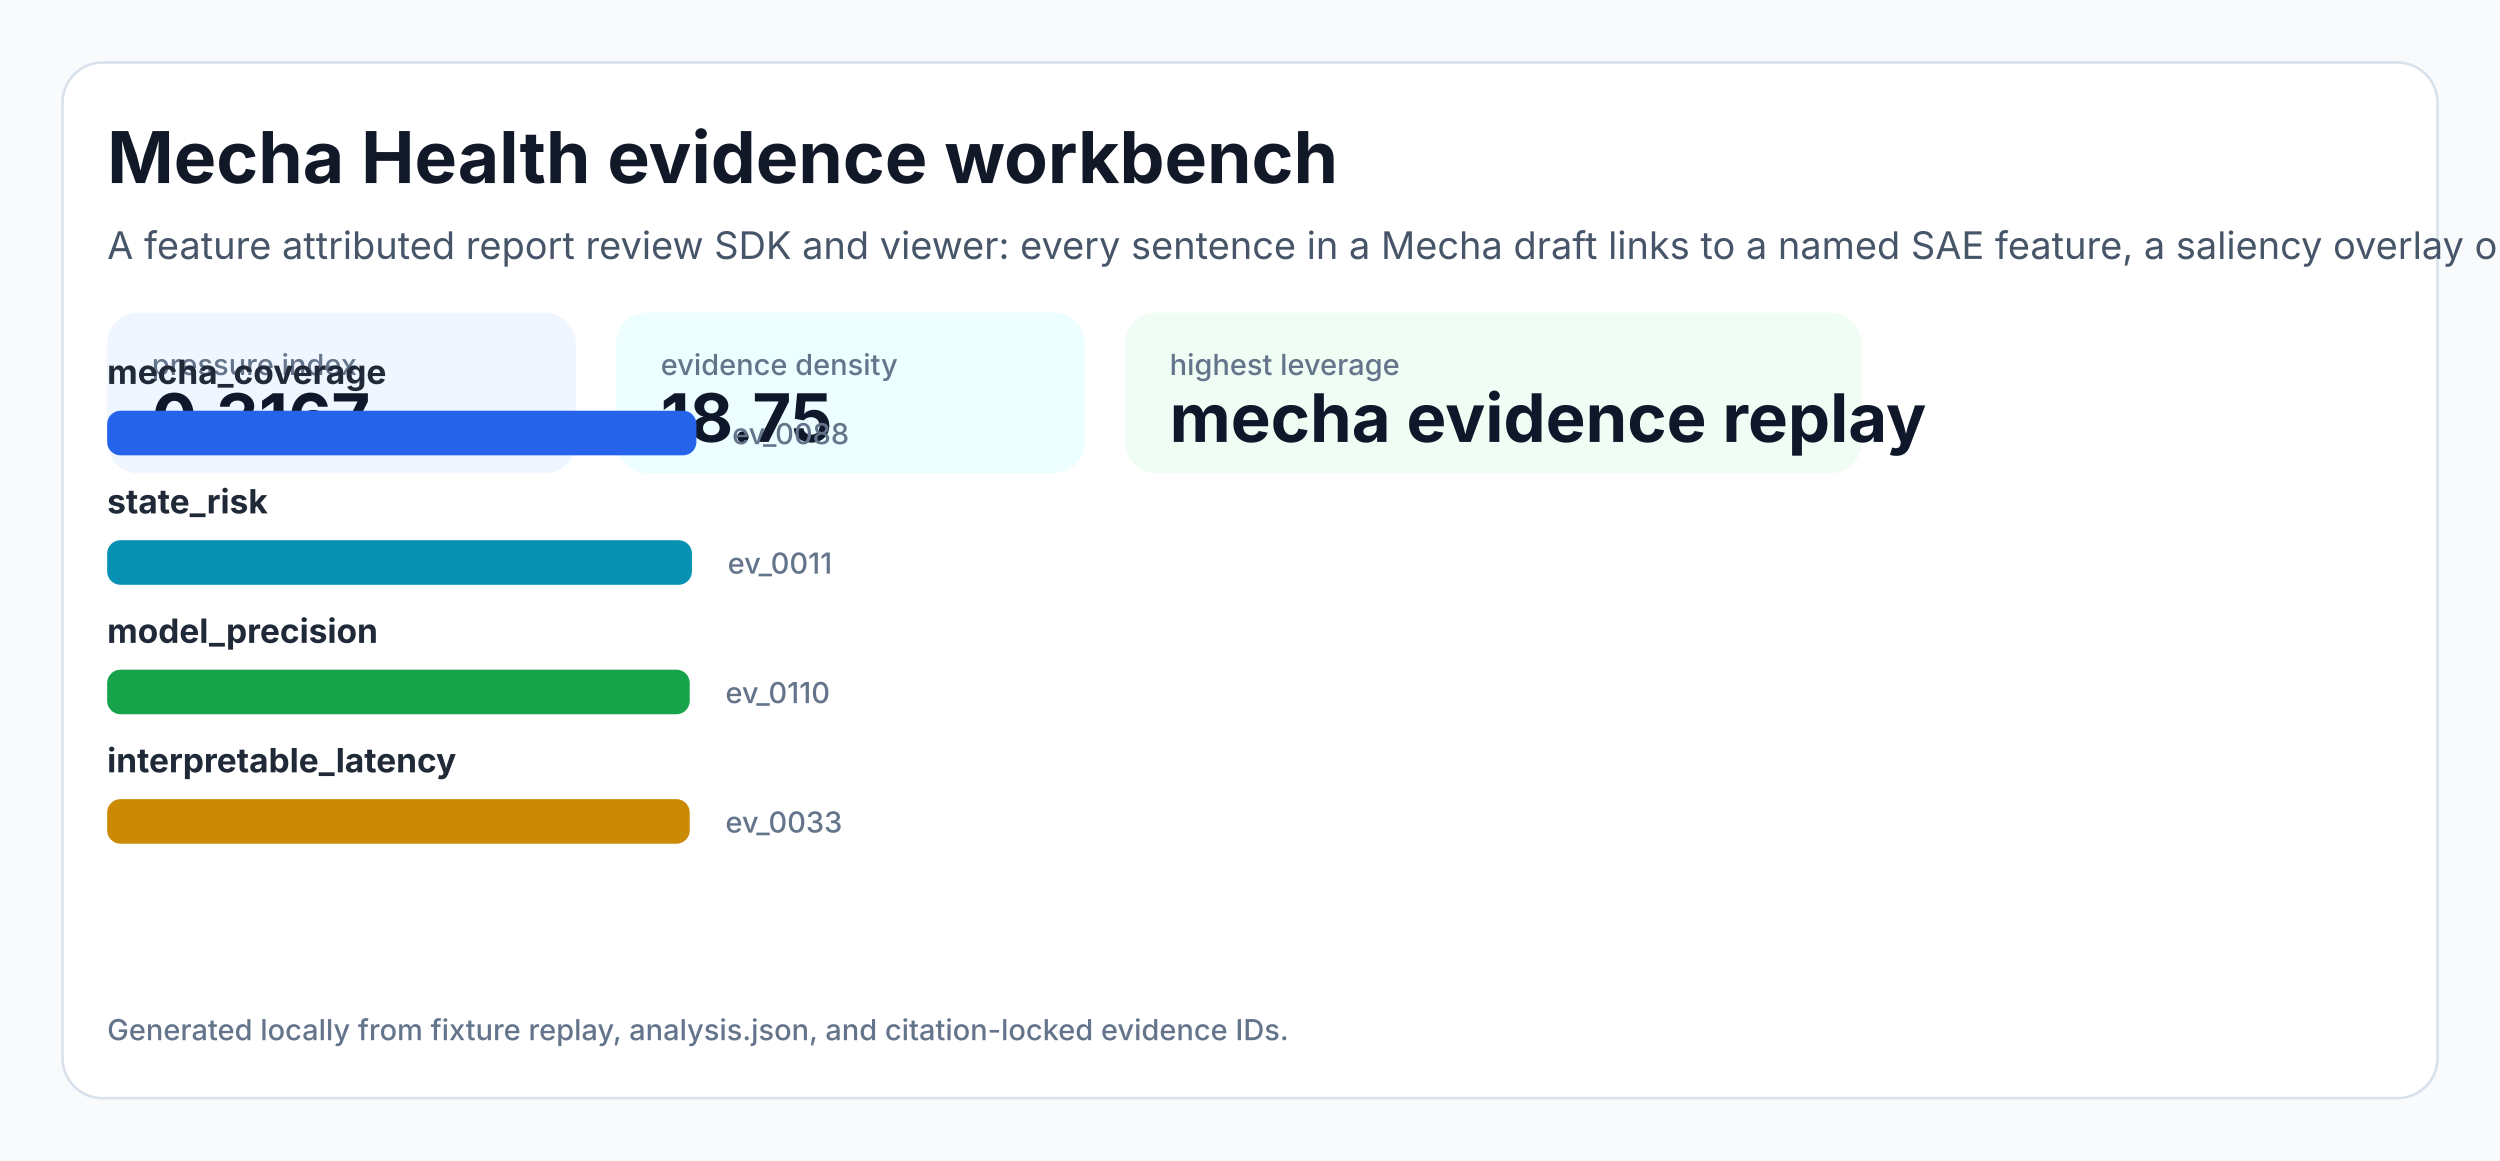
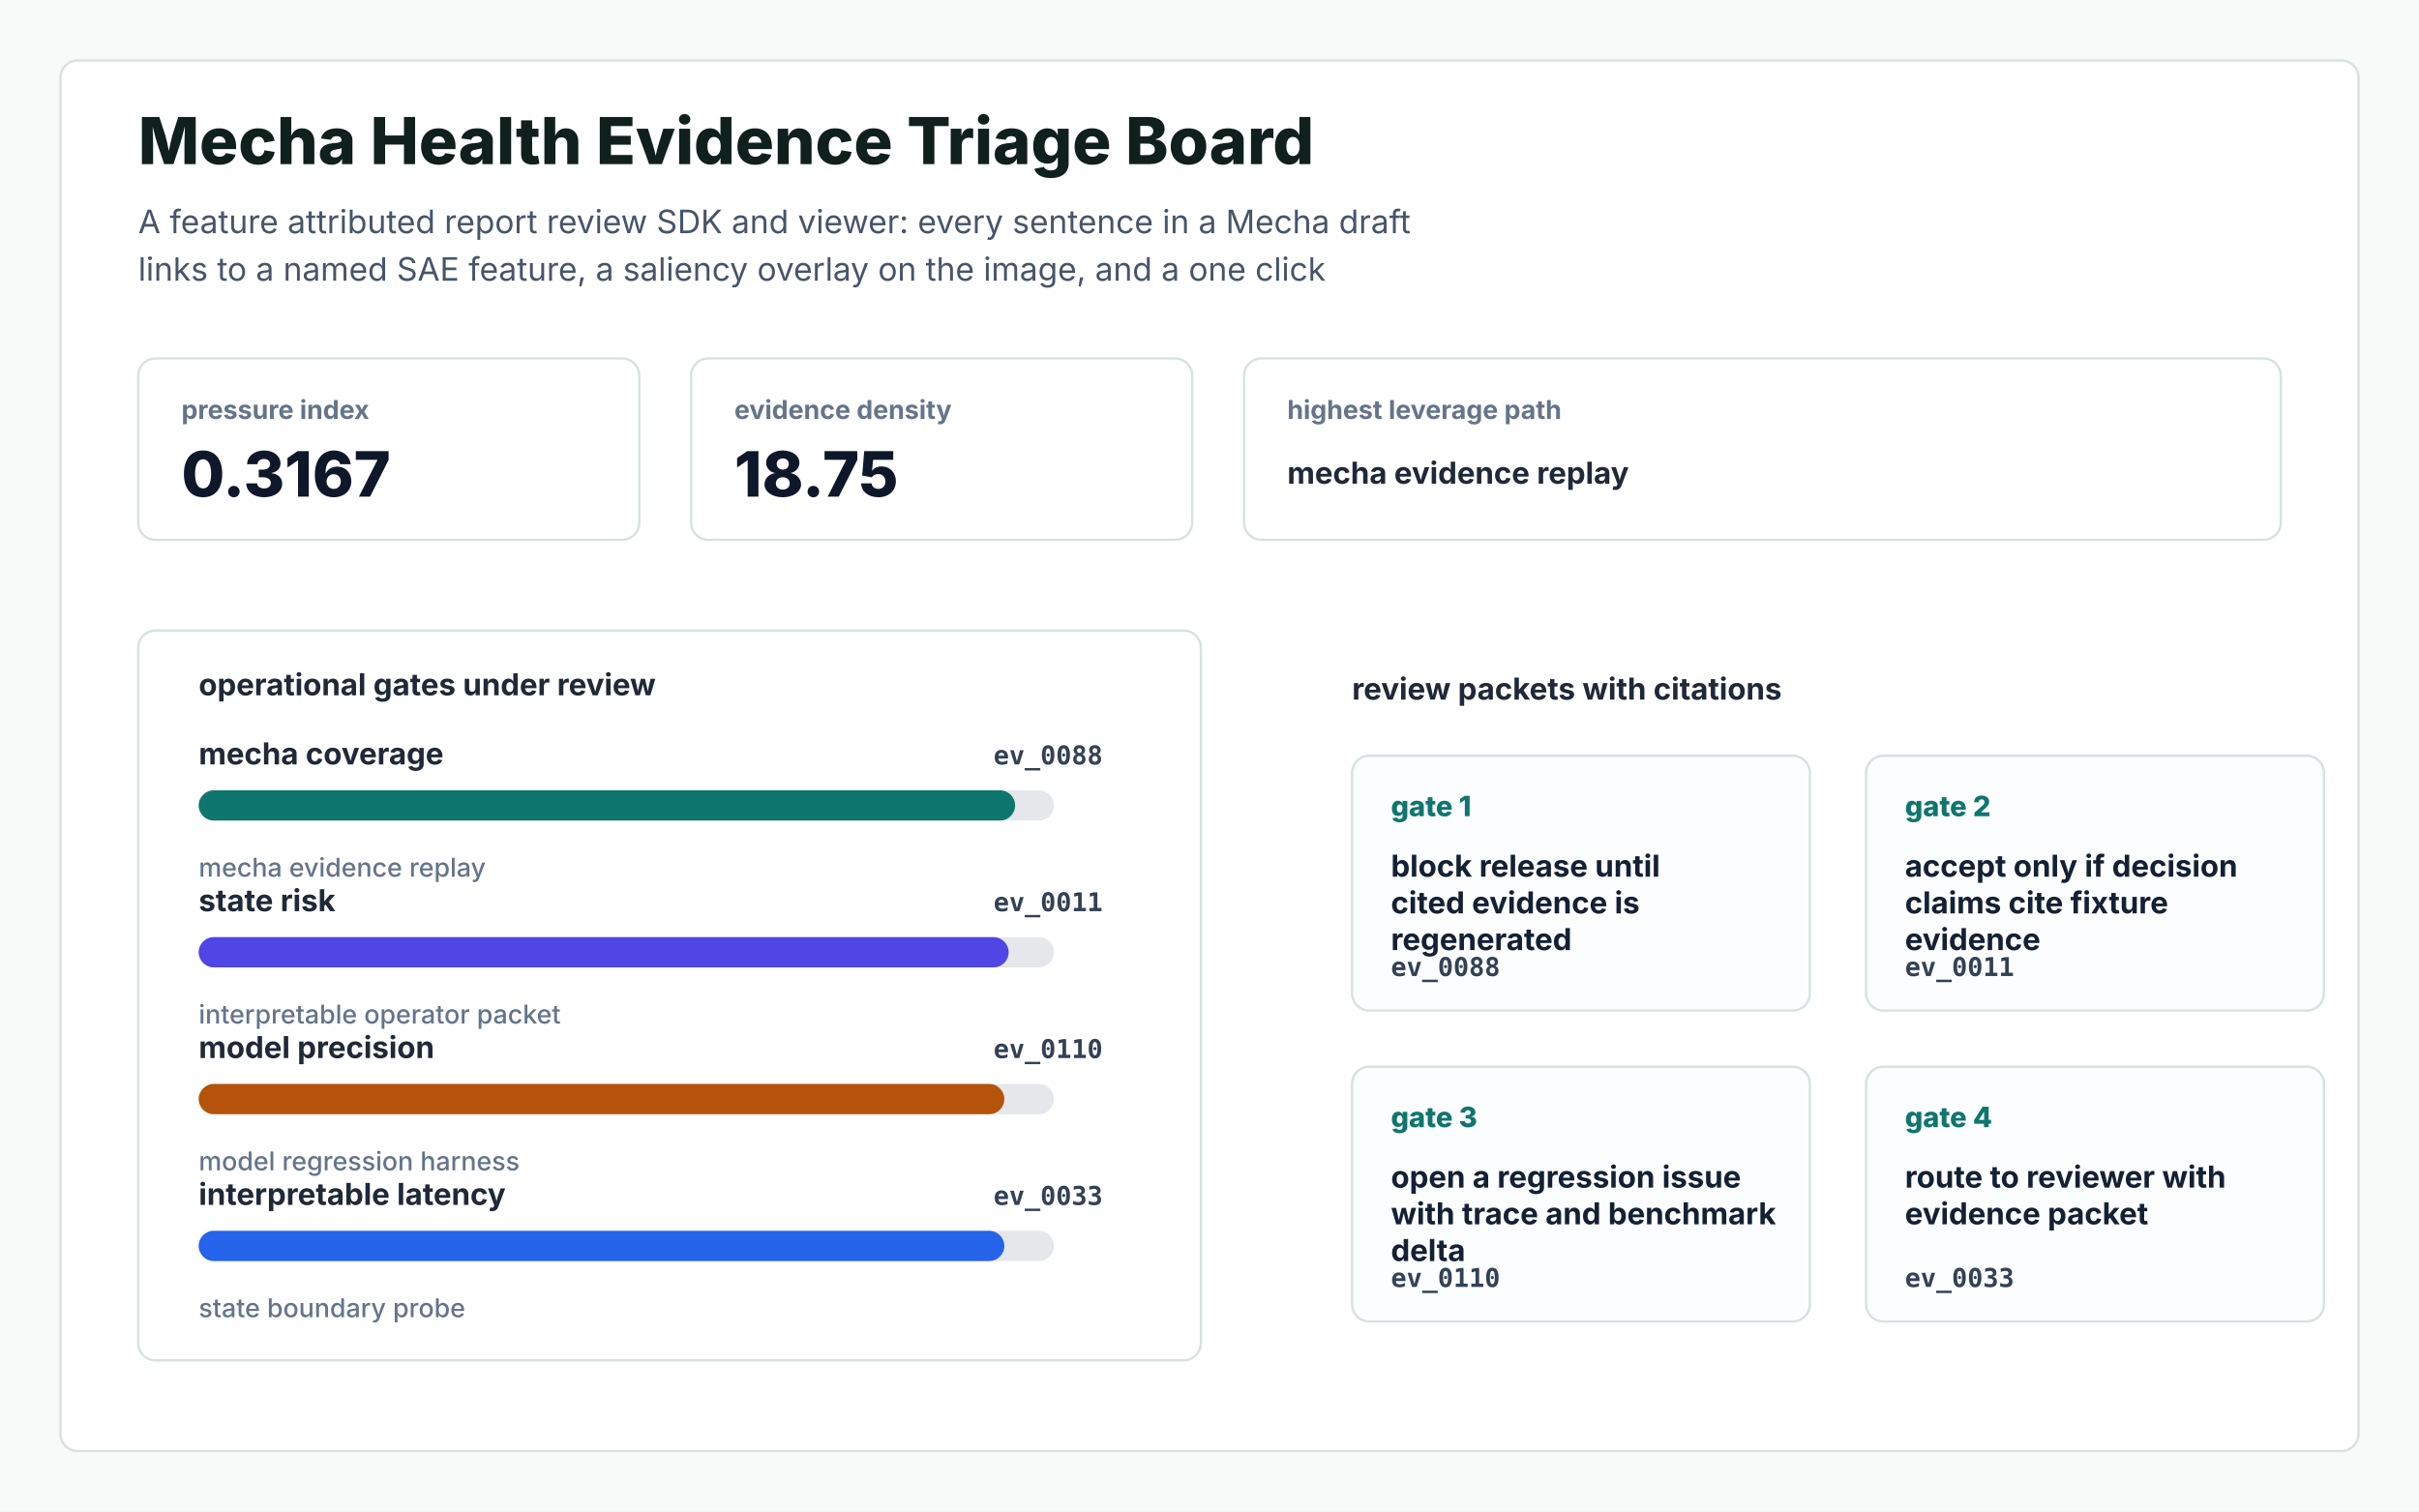
- <svg xmlns="http://www.w3.org/2000/svg" width="1120" height="520" viewBox="0 0 1120 520" role="img" aria-label="Mecha Health project working dashboard preview">
+ <svg xmlns="http://www.w3.org/2000/svg" width="1120" height="700" viewBox="0 0 1120 700" role="img" aria-label="Mecha Health visual evidence dashboard">
  <defs>
    <style>
-       .bg { fill: #f8fafc; }
-       .panel { fill: #ffffff; stroke: #d9e2ec; stroke-width: 1.2; }
-       .title { font: 700 32px -apple-system, BlinkMacSystemFont, "Segoe UI", sans-serif; fill: #111827; }
-       .sub { font: 400 17px -apple-system, BlinkMacSystemFont, "Segoe UI", sans-serif; fill: #475569; }
-       .label { font: 650 15px -apple-system, BlinkMacSystemFont, "Segoe UI", sans-serif; fill: #1f2937; }
-       .small { font: 500 13px -apple-system, BlinkMacSystemFont, "Segoe UI", sans-serif; fill: #64748b; }
-       .metric { font: 750 30px -apple-system, BlinkMacSystemFont, "Segoe UI", sans-serif; fill: #0f172a; }
+       .bg { fill:#f7faf9; }
+       .panel { fill:#ffffff; stroke:#d7e2df; stroke-width:1.1; }
+       .card { fill:#ffffff; stroke:#d7e2df; stroke-width:1.1; }
+       .actioncard { fill:#fbfdff; stroke:#d7e2df; stroke-width:1.1; }
+       .title { font:760 30px -apple-system,BlinkMacSystemFont,"Segoe UI",sans-serif; fill:#10201c; }
+       .sub { font:420 15px -apple-system,BlinkMacSystemFont,"Segoe UI",sans-serif; fill:#475569; }
+       .label { font:700 14px -apple-system,BlinkMacSystemFont,"Segoe UI",sans-serif; fill:#1f2937; }
+       .caption { font:500 12px -apple-system,BlinkMacSystemFont,"Segoe UI",sans-serif; fill:#64748b; }
+       .small { font:650 12px -apple-system,BlinkMacSystemFont,"Segoe UI",sans-serif; fill:#64748b; }
+       .metric { font:780 29px -apple-system,BlinkMacSystemFont,"Segoe UI",sans-serif; fill:#0f172a; }
+       .rank { font:760 13px -apple-system,BlinkMacSystemFont,"Segoe UI",sans-serif; fill:#0f766e; }
+       .cardtext { font:650 14px -apple-system,BlinkMacSystemFont,"Segoe UI",sans-serif; fill:#142033; }
+       .mono { font:700 12px ui-monospace,SFMono-Regular,Menlo,monospace; fill:#334155; }
    </style>
  </defs>
-   <rect class="bg" width="1120" height="520" rx="0" />
-   <rect class="panel" x="28" y="28" width="1064" height="464" rx="18" />
-   <text class="title" x="48" y="82">Mecha Health evidence workbench</text>
-   <text class="sub" x="48" y="116">A feature attributed report review SDK and viewer: every sentence in a Mecha draft links to a named SAE feature, a saliency overlay on the image, and a one click accept/reject that re renders the report and writes an audit row to a verifiable log.</text>
-   <rect x="48" y="140" width="210" height="72" rx="14" fill="#eff6ff" />
-   <text class="small" x="68" y="168">pressure index</text>
-   <text class="metric" x="68" y="198">0.3167</text>
-   <rect x="276" y="140" width="210" height="72" rx="14" fill="#ecfeff" />
-   <text class="small" x="296" y="168">evidence density</text>
-   <text class="metric" x="296" y="198">18.75</text>
-   <rect x="504" y="140" width="330" height="72" rx="14" fill="#f0fdf4" />
-   <text class="small" x="524" y="168">highest leverage</text>
-   <text class="metric" x="524" y="198">mecha evidence replay</text>
-   <text x="48" y="172" class="label">mecha_coverage</text>
-   <rect x="48" y="184" width="264" height="20" rx="6" fill="#2563eb" />
-   <text x="328" y="199" class="small">ev_0088</text>
-   <text x="48" y="230" class="label">state_risk</text>
-   <rect x="48" y="242" width="262" height="20" rx="6" fill="#0891b2" />
-   <text x="326" y="257" class="small">ev_0011</text>
-   <text x="48" y="288" class="label">model_precision</text>
-   <rect x="48" y="300" width="261" height="20" rx="6" fill="#16a34a" />
-   <text x="325" y="315" class="small">ev_0110</text>
-   <text x="48" y="346" class="label">interpretable_latency</text>
-   <rect x="48" y="358" width="261" height="20" rx="6" fill="#ca8a04" />
-   <text x="325" y="373" class="small">ev_0033</text>
-   <text class="small" x="48" y="466">Generated locally from fixture replay, analysis.json, and citation-locked evidence IDs.</text>
+   <rect class="bg" width="1120" height="700" />
+   <rect class="panel" x="28" y="28" width="1064" height="644" rx="8" />
+   <text class="title" x="64" y="76">Mecha Health Evidence Triage Board</text>
+   <text class="sub" x="64" y="108">
+     <tspan x="64" dy="0">A feature attributed report review SDK and viewer: every sentence in a Mecha draft</tspan>
+     <tspan x="64" dy="22">links to a named SAE feature, a saliency overlay on the image, and a one click</tspan>
+   </text>
+   <rect class="card" x="64" y="166" width="232" height="84" rx="8" />
+   <text class="small" x="84" y="194">pressure index</text>
+   <text class="metric" x="84" y="230">0.3167</text>
+   <rect class="card" x="320" y="166" width="232" height="84" rx="8" />
+   <text class="small" x="340" y="194">evidence density</text>
+   <text class="metric" x="340" y="230">18.75</text>
+   <rect class="card" x="576" y="166" width="480" height="84" rx="8" />
+   <text class="small" x="596" y="194">highest leverage path</text>
+   <text class="label" x="596" y="224">
+     <tspan x="596" dy="0">mecha evidence replay</tspan>
+   </text>
+   <rect class="card" x="64" y="292" width="492" height="338" rx="8" />
+   <text class="label" x="92" y="322">operational gates under review</text>
+   <text x="92" y="354" class="label">mecha coverage</text>
+   <text x="460" y="354" class="mono">ev_0088</text>
+   <rect x="92" y="366" width="396" height="14" rx="7" fill="#e5e7eb" />
+   <rect x="92" y="366" width="378" height="14" rx="7" fill="#0f766e" />
+   <text x="92" y="406" class="caption">mecha evidence replay</text>
+   <text x="92" y="422" class="label">state risk</text>
+   <text x="460" y="422" class="mono">ev_0011</text>
+   <rect x="92" y="434" width="396" height="14" rx="7" fill="#e5e7eb" />
+   <rect x="92" y="434" width="375" height="14" rx="7" fill="#4f46e5" />
+   <text x="92" y="474" class="caption">interpretable operator packet</text>
+   <text x="92" y="490" class="label">model precision</text>
+   <text x="460" y="490" class="mono">ev_0110</text>
+   <rect x="92" y="502" width="396" height="14" rx="7" fill="#e5e7eb" />
+   <rect x="92" y="502" width="373" height="14" rx="7" fill="#b45309" />
+   <text x="92" y="542" class="caption">model regression harness</text>
+   <text x="92" y="558" class="label">interpretable latency</text>
+   <text x="460" y="558" class="mono">ev_0033</text>
+   <rect x="92" y="570" width="396" height="14" rx="7" fill="#e5e7eb" />
+   <rect x="92" y="570" width="373" height="14" rx="7" fill="#2563eb" />
+   <text x="92" y="610" class="caption">state boundary probe</text>
+   <text class="label" x="626" y="324">review packets with citations</text>
+   <rect class="actioncard" x="626" y="350" width="212" height="118" rx="8" />
+   <text class="rank" x="644" y="378">gate 1</text>
+   <text class="cardtext" x="644" y="406">
+     <tspan x="644" dy="0">block release until</tspan>
+     <tspan x="644" dy="17">cited evidence is</tspan>
+     <tspan x="644" dy="17">regenerated</tspan>
+   </text>
+   <text class="mono" x="644" y="452">ev_0088</text>
+   <rect class="actioncard" x="864" y="350" width="212" height="118" rx="8" />
+   <text class="rank" x="882" y="378">gate 2</text>
+   <text class="cardtext" x="882" y="406">
+     <tspan x="882" dy="0">accept only if decision</tspan>
+     <tspan x="882" dy="17">claims cite fixture</tspan>
+     <tspan x="882" dy="17">evidence</tspan>
+   </text>
+   <text class="mono" x="882" y="452">ev_0011</text>
+   <rect class="actioncard" x="626" y="494" width="212" height="118" rx="8" />
+   <text class="rank" x="644" y="522">gate 3</text>
+   <text class="cardtext" x="644" y="550">
+     <tspan x="644" dy="0">open a regression issue</tspan>
+     <tspan x="644" dy="17">with trace and benchmark</tspan>
+     <tspan x="644" dy="17">delta</tspan>
+   </text>
+   <text class="mono" x="644" y="596">ev_0110</text>
+   <rect class="actioncard" x="864" y="494" width="212" height="118" rx="8" />
+   <text class="rank" x="882" y="522">gate 4</text>
+   <text class="cardtext" x="882" y="550">
+     <tspan x="882" dy="0">route to reviewer with</tspan>
+     <tspan x="882" dy="17">evidence packet</tspan>
+   </text>
+   <text class="mono" x="882" y="596">ev_0033</text>
</svg>
